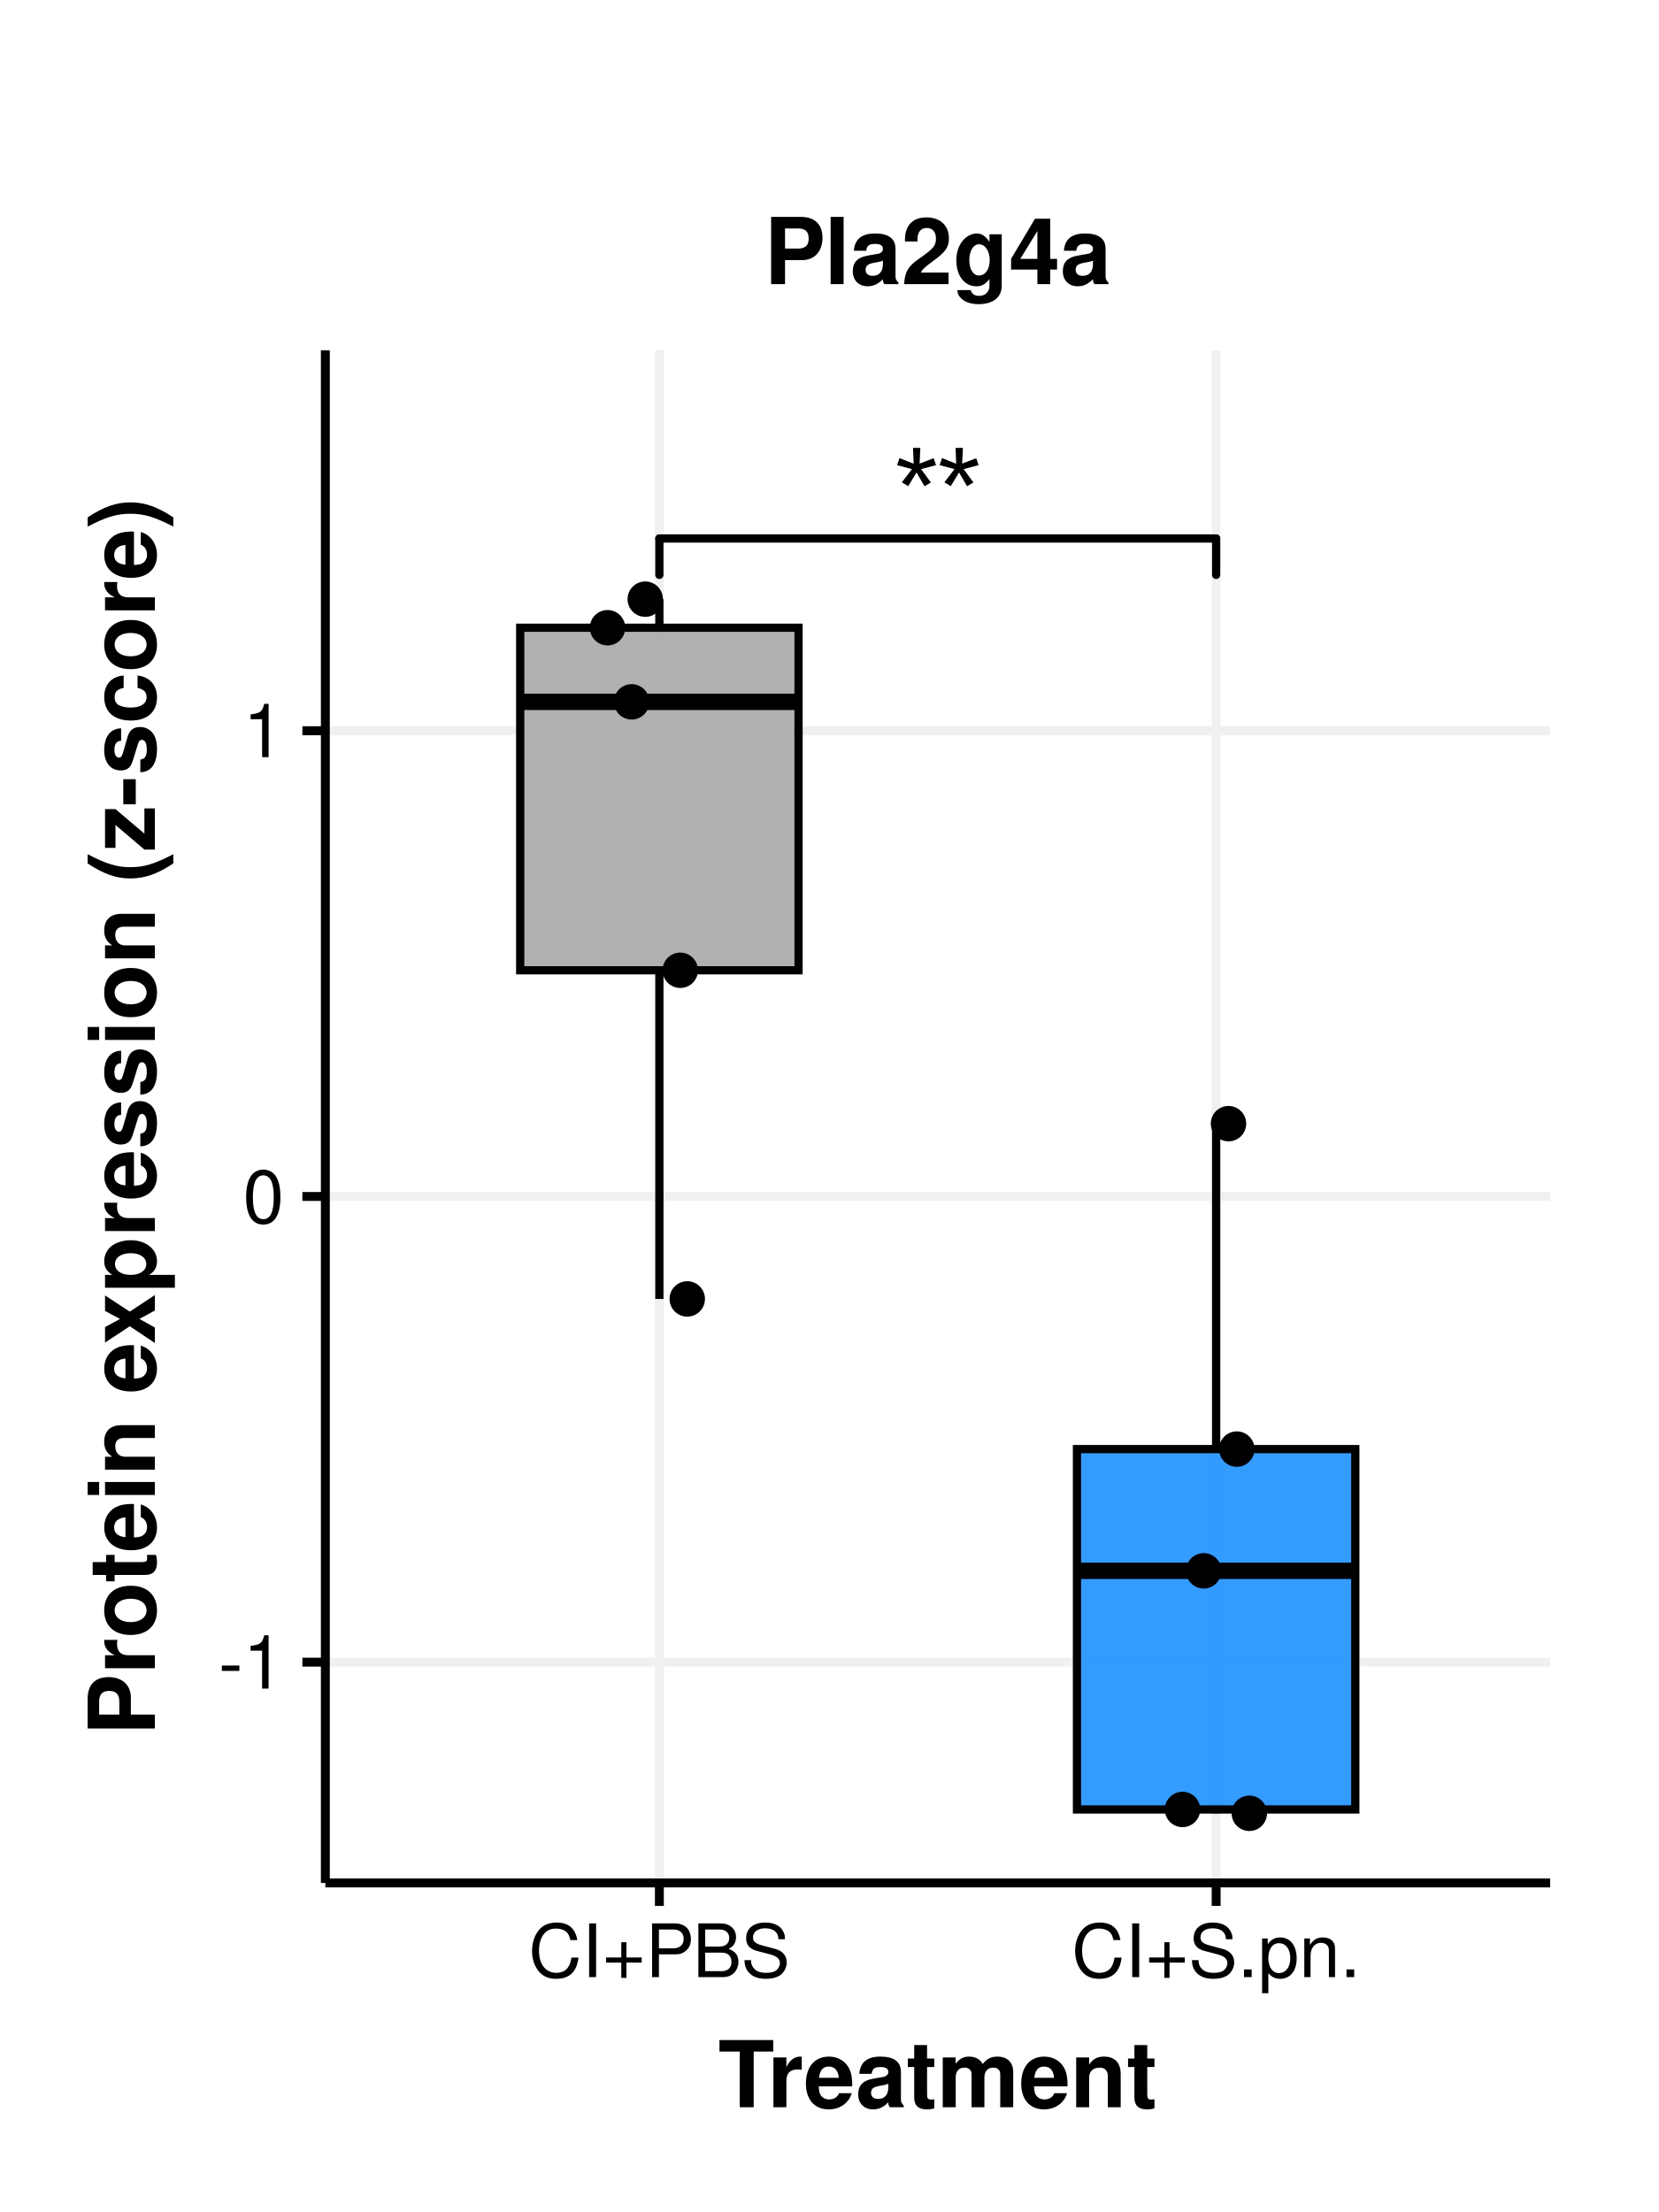
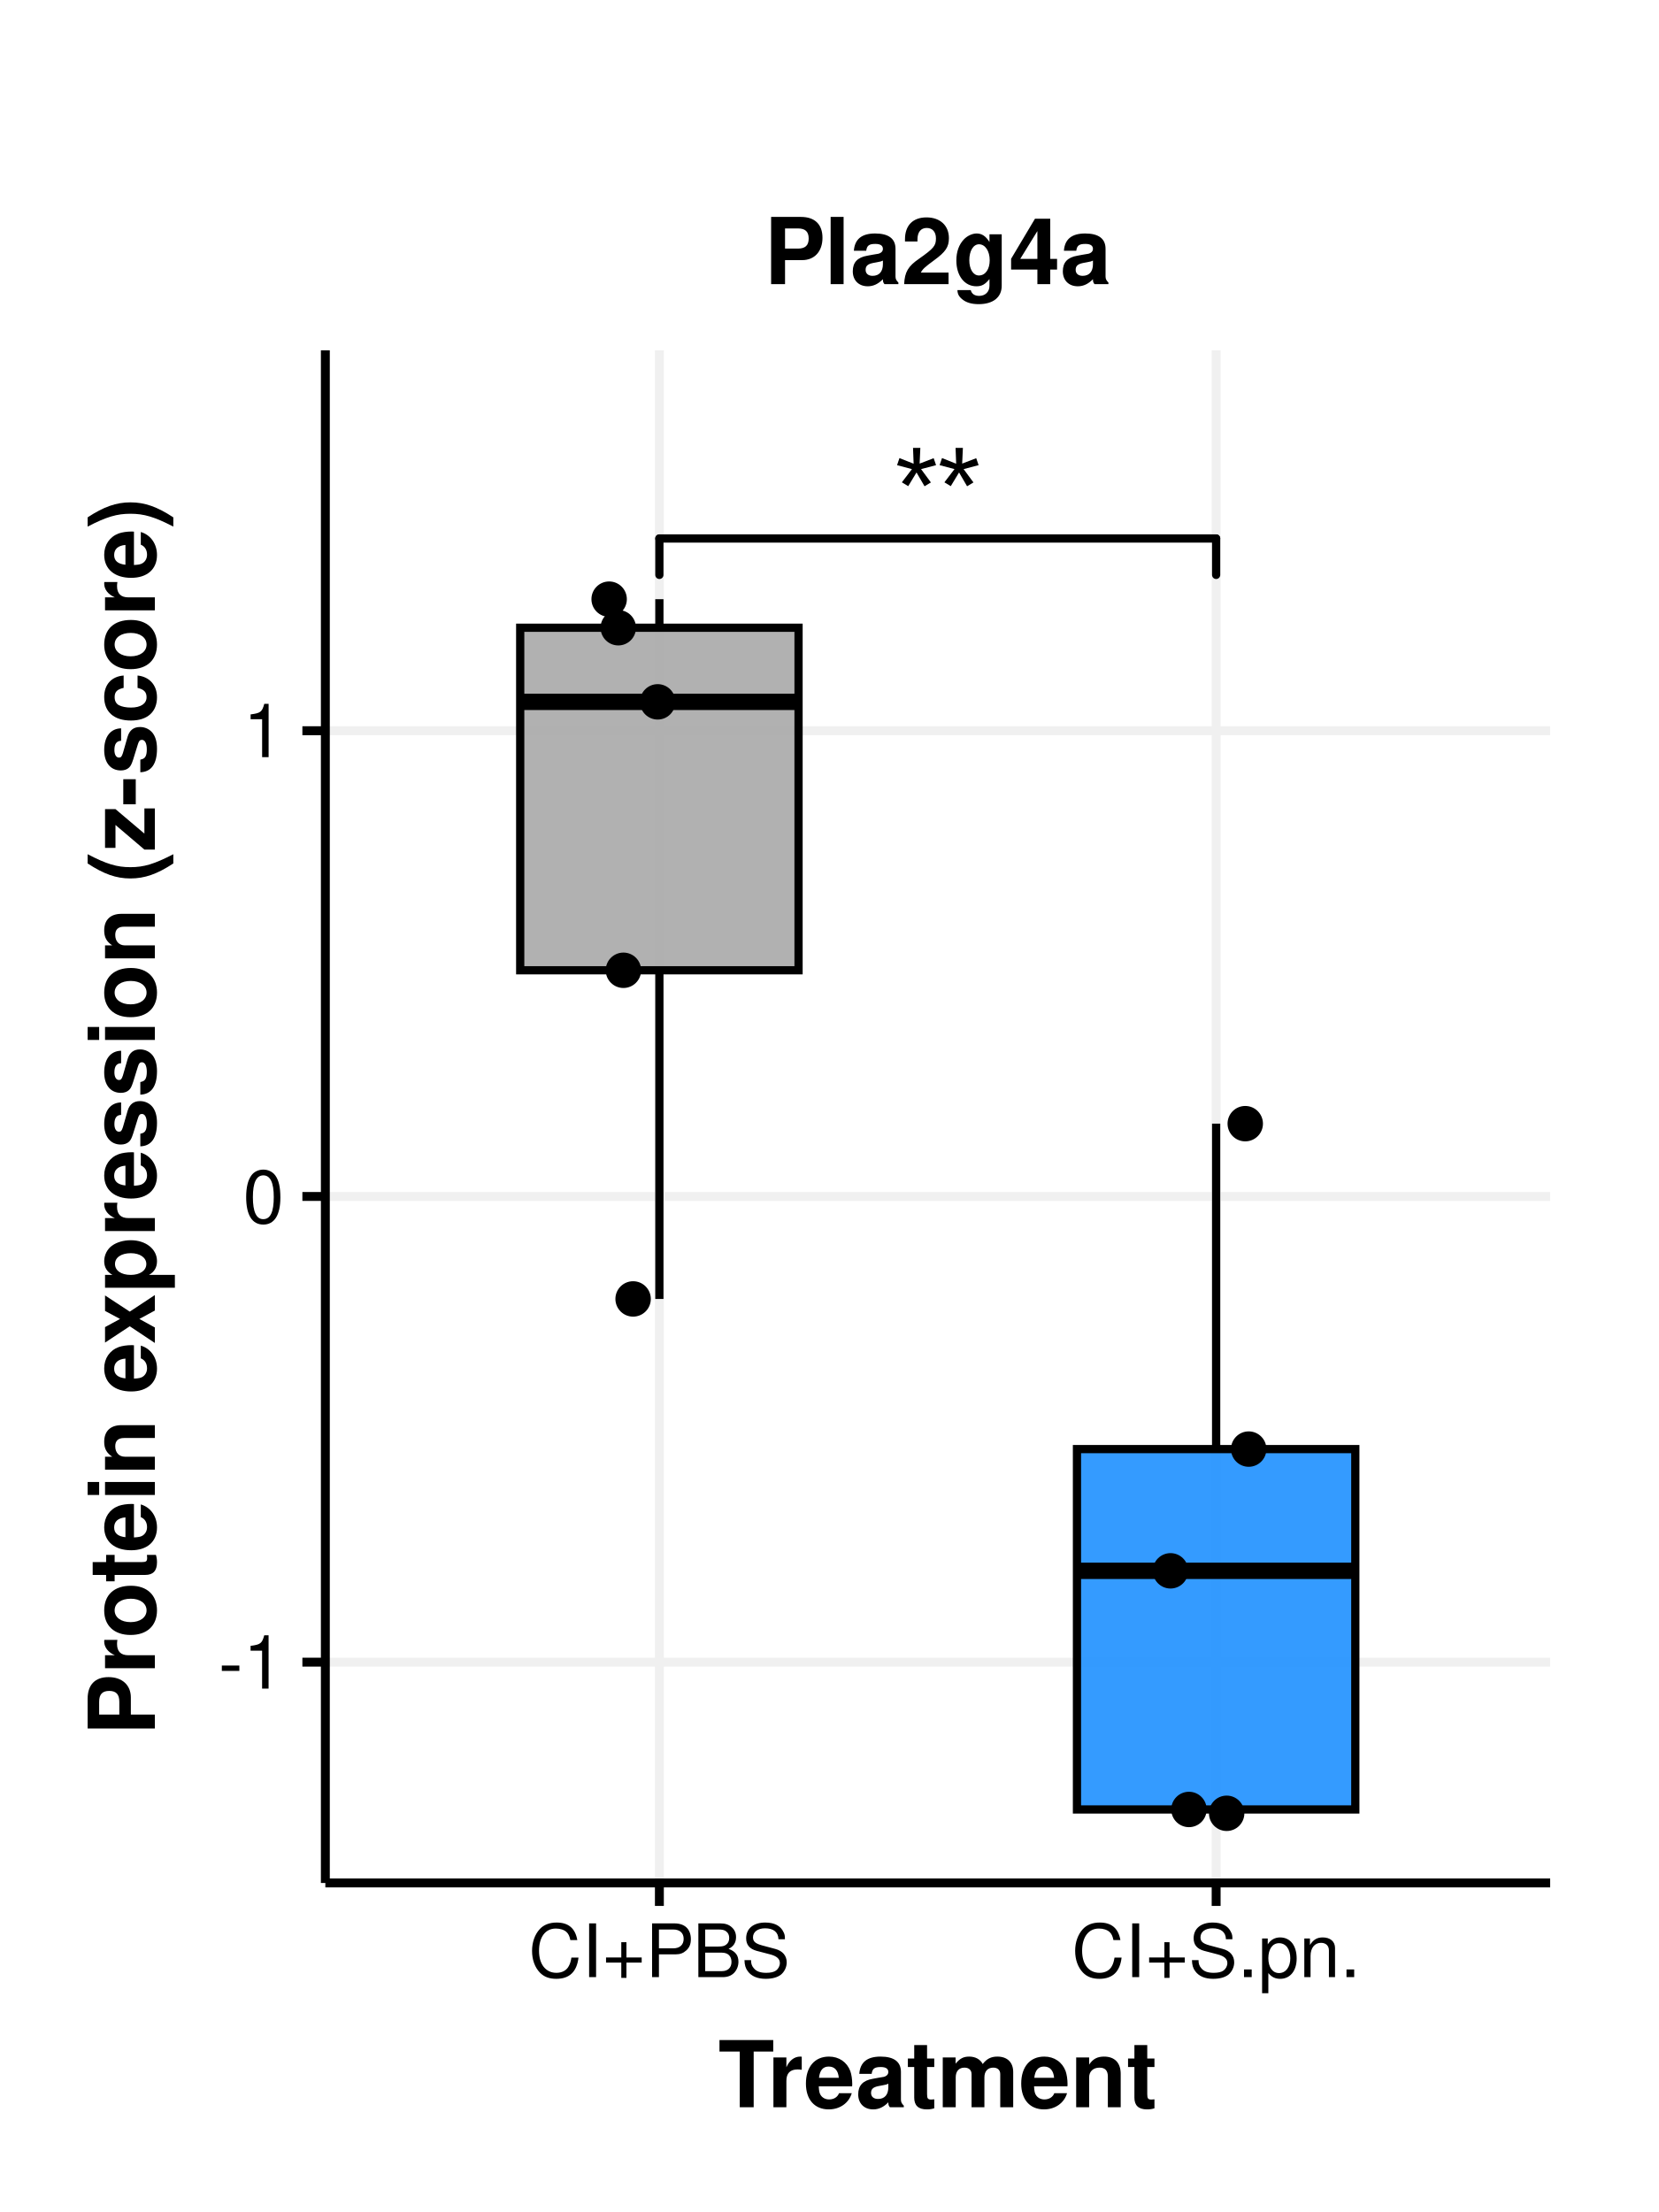
<svg xmlns="http://www.w3.org/2000/svg" class="svglite" width="216.00pt" height="288.00pt" viewBox="0 0 216.00 288.00">
  <defs>
    <style type="text/css">
    .svglite line, .svglite polyline, .svglite polygon, .svglite path, .svglite rect, .svglite circle {
      fill: none;
      stroke: #000000;
      stroke-linecap: round;
      stroke-linejoin: round;
      stroke-miterlimit: 10.00;
    }
    .svglite text {
      white-space: pre;
    }
  </style>
  </defs>
  <rect width="100%" height="100%" style="stroke: none; fill: #FFFFFF;" />
  <defs>
    <clipPath id="cpMC4wMHwyMTYuMDB8MC4wMHwyODguMDA=">
      <rect x="0.00" y="0.00" width="216.00" height="288.00" />
    </clipPath>
  </defs>
  <g clip-path="url(#cpMC4wMHwyMTYuMDB8MC4wMHwyODguMDA=)">
    <rect x="0.00" y="0.00" width="216.00" height="288.00" style="stroke-width: 1.16; stroke: none; fill: #FFFFFF;" />
  </g>
  <defs>
    <clipPath id="cpNDIuMzZ8MjAxLjgzfDQ1LjYxfDI0NS4xNg==">
      <rect x="42.36" y="45.61" width="159.46" height="199.55" />
    </clipPath>
  </defs>
  <g clip-path="url(#cpNDIuMzZ8MjAxLjgzfDQ1LjYxfDI0NS4xNg==)">
    <rect x="42.36" y="45.61" width="159.46" height="199.55" style="stroke-width: 1.16; stroke: none; fill: #FFFFFF;" />
    <polyline points="42.36,216.41 201.83,216.41 " style="stroke-width: 1.16; stroke: #F0F0F0; stroke-linecap: butt;" />
    <polyline points="42.36,155.78 201.83,155.78 " style="stroke-width: 1.16; stroke: #F0F0F0; stroke-linecap: butt;" />
    <polyline points="42.36,95.14 201.83,95.14 " style="stroke-width: 1.16; stroke: #F0F0F0; stroke-linecap: butt;" />
    <polyline points="85.85,245.16 85.85,45.61 " style="stroke-width: 1.16; stroke: #F0F0F0; stroke-linecap: butt;" />
    <polyline points="158.34,245.16 158.34,45.61 " style="stroke-width: 1.16; stroke: #F0F0F0; stroke-linecap: butt;" />
    <text x="122.10" y="68.11" text-anchor="middle" style="font-size: 14.23px; font-family: &quot;Arial&quot;;" textLength="11.07px" lengthAdjust="spacingAndGlyphs">**</text>
    <line x1="85.85" y1="74.85" x2="85.85" y2="70.11" style="stroke-width: 1.07;" />
    <line x1="85.85" y1="70.11" x2="158.34" y2="70.11" style="stroke-width: 1.07;" />
    <line x1="158.34" y1="70.11" x2="158.34" y2="74.85" style="stroke-width: 1.07;" />
    <line x1="85.85" y1="81.73" x2="85.85" y2="78.01" style="stroke-width: 1.07; stroke-linecap: butt;" />
    <line x1="85.85" y1="126.33" x2="85.85" y2="169.12" style="stroke-width: 1.07; stroke-linecap: butt;" />
    <polygon points="67.73,81.73 67.73,126.33 103.97,126.33 103.97,81.73 67.73,81.73 " style="stroke-width: 1.07; stroke-linecap: butt; stroke-linejoin: miter; fill: #A9A9A9; fill-opacity: 0.90;" />
    <line x1="67.73" y1="91.38" x2="103.97" y2="91.38" style="stroke-width: 2.13; stroke-linecap: butt; stroke-linejoin: miter;" />
    <line x1="158.34" y1="188.67" x2="158.34" y2="146.30" style="stroke-width: 1.07; stroke-linecap: butt;" />
    <line x1="158.34" y1="235.59" x2="158.34" y2="236.09" style="stroke-width: 1.07; stroke-linecap: butt;" />
    <polygon points="140.22,188.67 140.22,235.59 176.46,235.59 176.46,188.67 140.22,188.67 " style="stroke-width: 1.07; stroke-linecap: butt; stroke-linejoin: miter; fill: #1E90FF; fill-opacity: 0.90;" />
    <line x1="140.22" y1="204.52" x2="176.46" y2="204.52" style="stroke-width: 2.13; stroke-linecap: butt; stroke-linejoin: miter;" />
-     <circle cx="82.24" cy="91.38" r="1.95" style="stroke-width: 0.71; fill: #000000;" />
-     <circle cx="84.01" cy="78.01" r="1.95" style="stroke-width: 0.71; fill: #000000;" />
-     <circle cx="79.10" cy="81.73" r="1.95" style="stroke-width: 0.71; fill: #000000;" />
-     <circle cx="89.48" cy="169.12" r="1.95" style="stroke-width: 0.71; fill: #000000;" />
-     <circle cx="88.57" cy="126.33" r="1.95" style="stroke-width: 0.71; fill: #000000;" />
-     <circle cx="156.72" cy="204.52" r="1.95" style="stroke-width: 0.71; fill: #000000;" />
-     <circle cx="162.66" cy="236.09" r="1.95" style="stroke-width: 0.71; fill: #000000;" />
-     <circle cx="153.96" cy="235.59" r="1.95" style="stroke-width: 0.71; fill: #000000;" />
-     <circle cx="161.03" cy="188.67" r="1.95" style="stroke-width: 0.71; fill: #000000;" />
-     <circle cx="159.95" cy="146.30" r="1.95" style="stroke-width: 0.71; fill: #000000;" />
+     <circle cx="85.63" cy="91.38" r="1.95" style="stroke-width: 0.71; fill: #000000;" />
+     <circle cx="79.31" cy="78.01" r="1.95" style="stroke-width: 0.71; fill: #000000;" />
+     <circle cx="80.50" cy="81.73" r="1.95" style="stroke-width: 0.71; fill: #000000;" />
+     <circle cx="82.43" cy="169.12" r="1.95" style="stroke-width: 0.71; fill: #000000;" />
+     <circle cx="81.17" cy="126.33" r="1.95" style="stroke-width: 0.71; fill: #000000;" />
+     <circle cx="152.40" cy="204.52" r="1.95" style="stroke-width: 0.71; fill: #000000;" />
+     <circle cx="159.71" cy="236.09" r="1.95" style="stroke-width: 0.71; fill: #000000;" />
+     <circle cx="154.80" cy="235.59" r="1.95" style="stroke-width: 0.71; fill: #000000;" />
+     <circle cx="162.58" cy="188.67" r="1.95" style="stroke-width: 0.71; fill: #000000;" />
+     <circle cx="162.13" cy="146.30" r="1.95" style="stroke-width: 0.71; fill: #000000;" />
    <rect x="42.36" y="45.61" width="159.46" height="199.55" style="stroke-width: 1.16; stroke: none;" />
  </g>
  <g clip-path="url(#cpMC4wMHwyMTYuMDB8MC4wMHwyODguMDA=)">
    <polyline points="42.36,245.16 42.36,45.61 " style="stroke-width: 1.16; stroke-linecap: butt;" />
    <text x="36.98" y="219.85" text-anchor="end" style="font-size: 9.60px; font-family: &quot;Helvetica&quot;;" textLength="8.53px" lengthAdjust="spacingAndGlyphs">-1</text>
    <text x="36.98" y="159.22" text-anchor="end" style="font-size: 9.60px; font-family: &quot;Helvetica&quot;;" textLength="5.34px" lengthAdjust="spacingAndGlyphs">0</text>
    <text x="36.98" y="98.58" text-anchor="end" style="font-size: 9.60px; font-family: &quot;Helvetica&quot;;" textLength="5.34px" lengthAdjust="spacingAndGlyphs">1</text>
    <polyline points="39.37,216.41 42.36,216.41 " style="stroke-width: 1.16; stroke-linecap: butt;" />
    <polyline points="39.37,155.78 42.36,155.78 " style="stroke-width: 1.16; stroke-linecap: butt;" />
    <polyline points="39.37,95.14 42.36,95.14 " style="stroke-width: 1.16; stroke-linecap: butt;" />
    <polyline points="42.36,245.16 201.83,245.16 " style="stroke-width: 1.16; stroke-linecap: butt;" />
    <polyline points="85.85,248.15 85.85,245.16 " style="stroke-width: 1.16; stroke-linecap: butt;" />
    <polyline points="158.34,248.15 158.34,245.16 " style="stroke-width: 1.16; stroke-linecap: butt;" />
    <text x="85.85" y="257.42" text-anchor="middle" style="font-size: 9.60px; font-family: &quot;Helvetica&quot;;" textLength="34.39px" lengthAdjust="spacingAndGlyphs">CI+PBS</text>
    <text x="158.34" y="257.42" text-anchor="middle" style="font-size: 9.60px; font-family: &quot;Helvetica&quot;;" textLength="37.59px" lengthAdjust="spacingAndGlyphs">CI+S.pn.</text>
    <text x="122.10" y="274.36" text-anchor="middle" style="font-size: 12.00px; font-weight: bold; font-family: &quot;Helvetica&quot;;" textLength="58.02px" lengthAdjust="spacingAndGlyphs">Treatment</text>
    <text transform="translate(20.16,145.39) rotate(-90)" text-anchor="middle" style="font-size: 12.00px; font-weight: bold; font-family: &quot;Helvetica&quot;;" textLength="161.39px" lengthAdjust="spacingAndGlyphs">Protein expression (z-score)</text>
    <text x="122.10" y="36.99" text-anchor="middle" style="font-size: 12.00px; font-weight: bold; font-family: &quot;Helvetica&quot;;" textLength="45.37px" lengthAdjust="spacingAndGlyphs">Pla2g4a</text>
  </g>
</svg>
